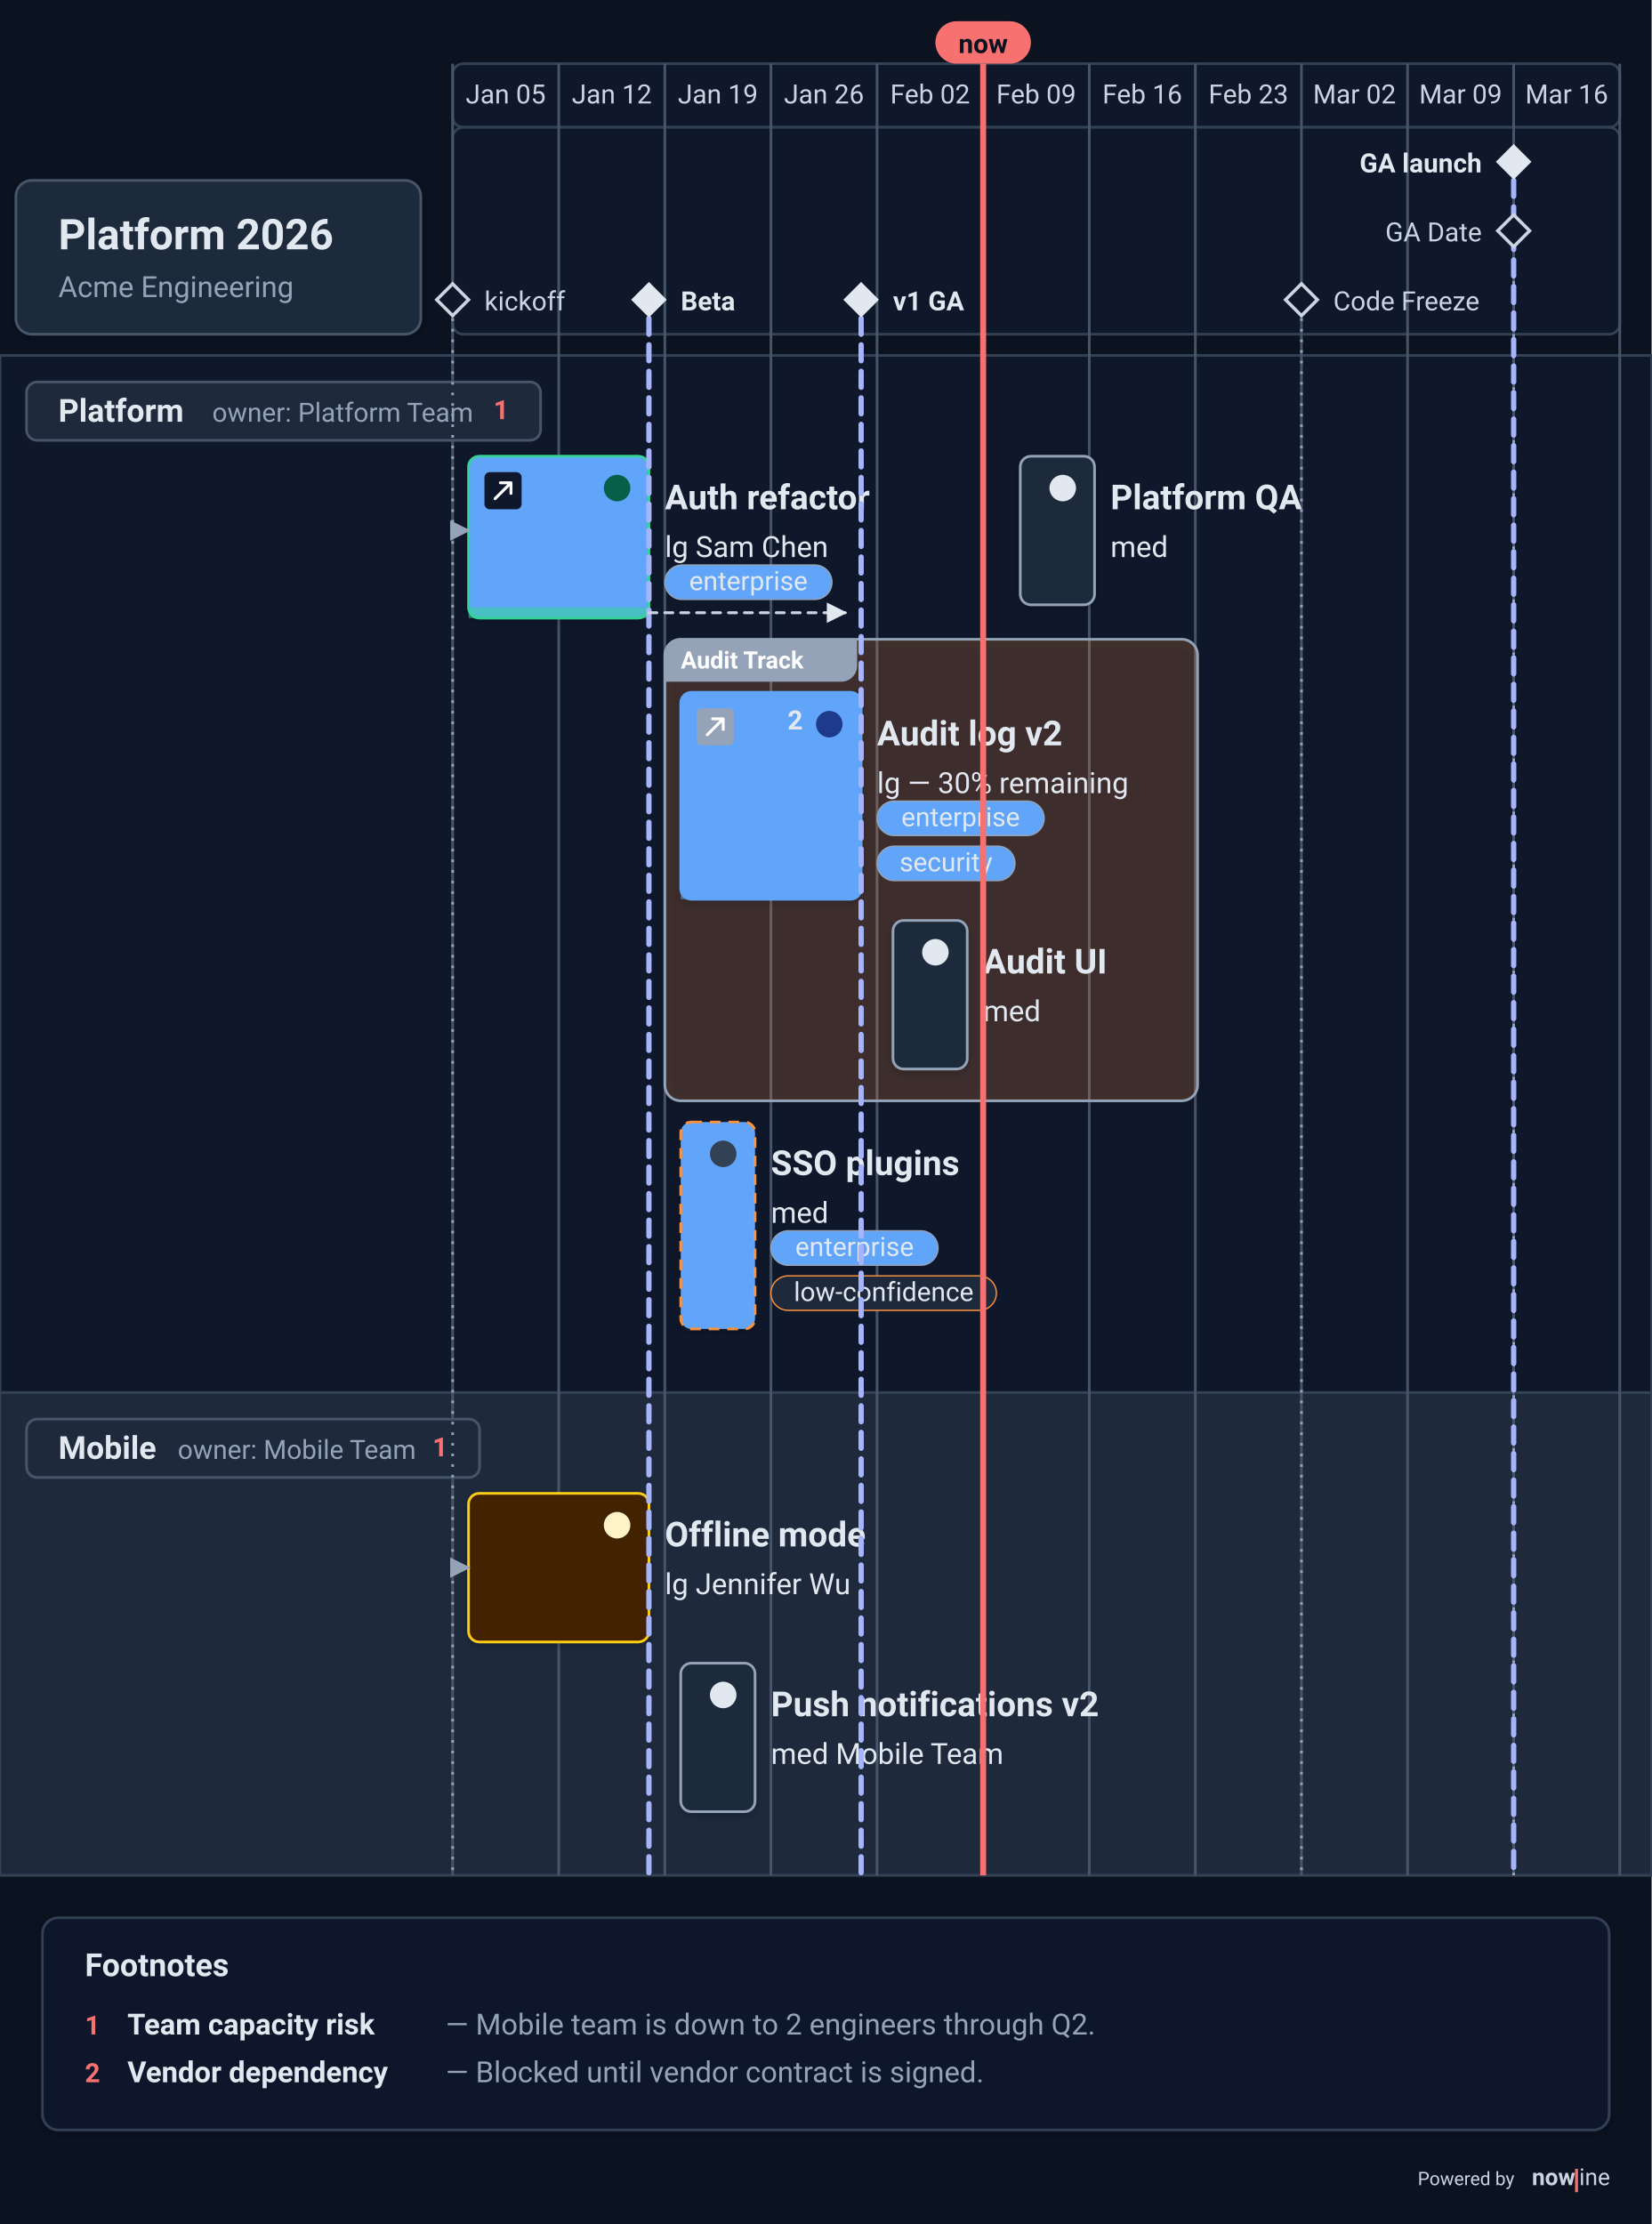
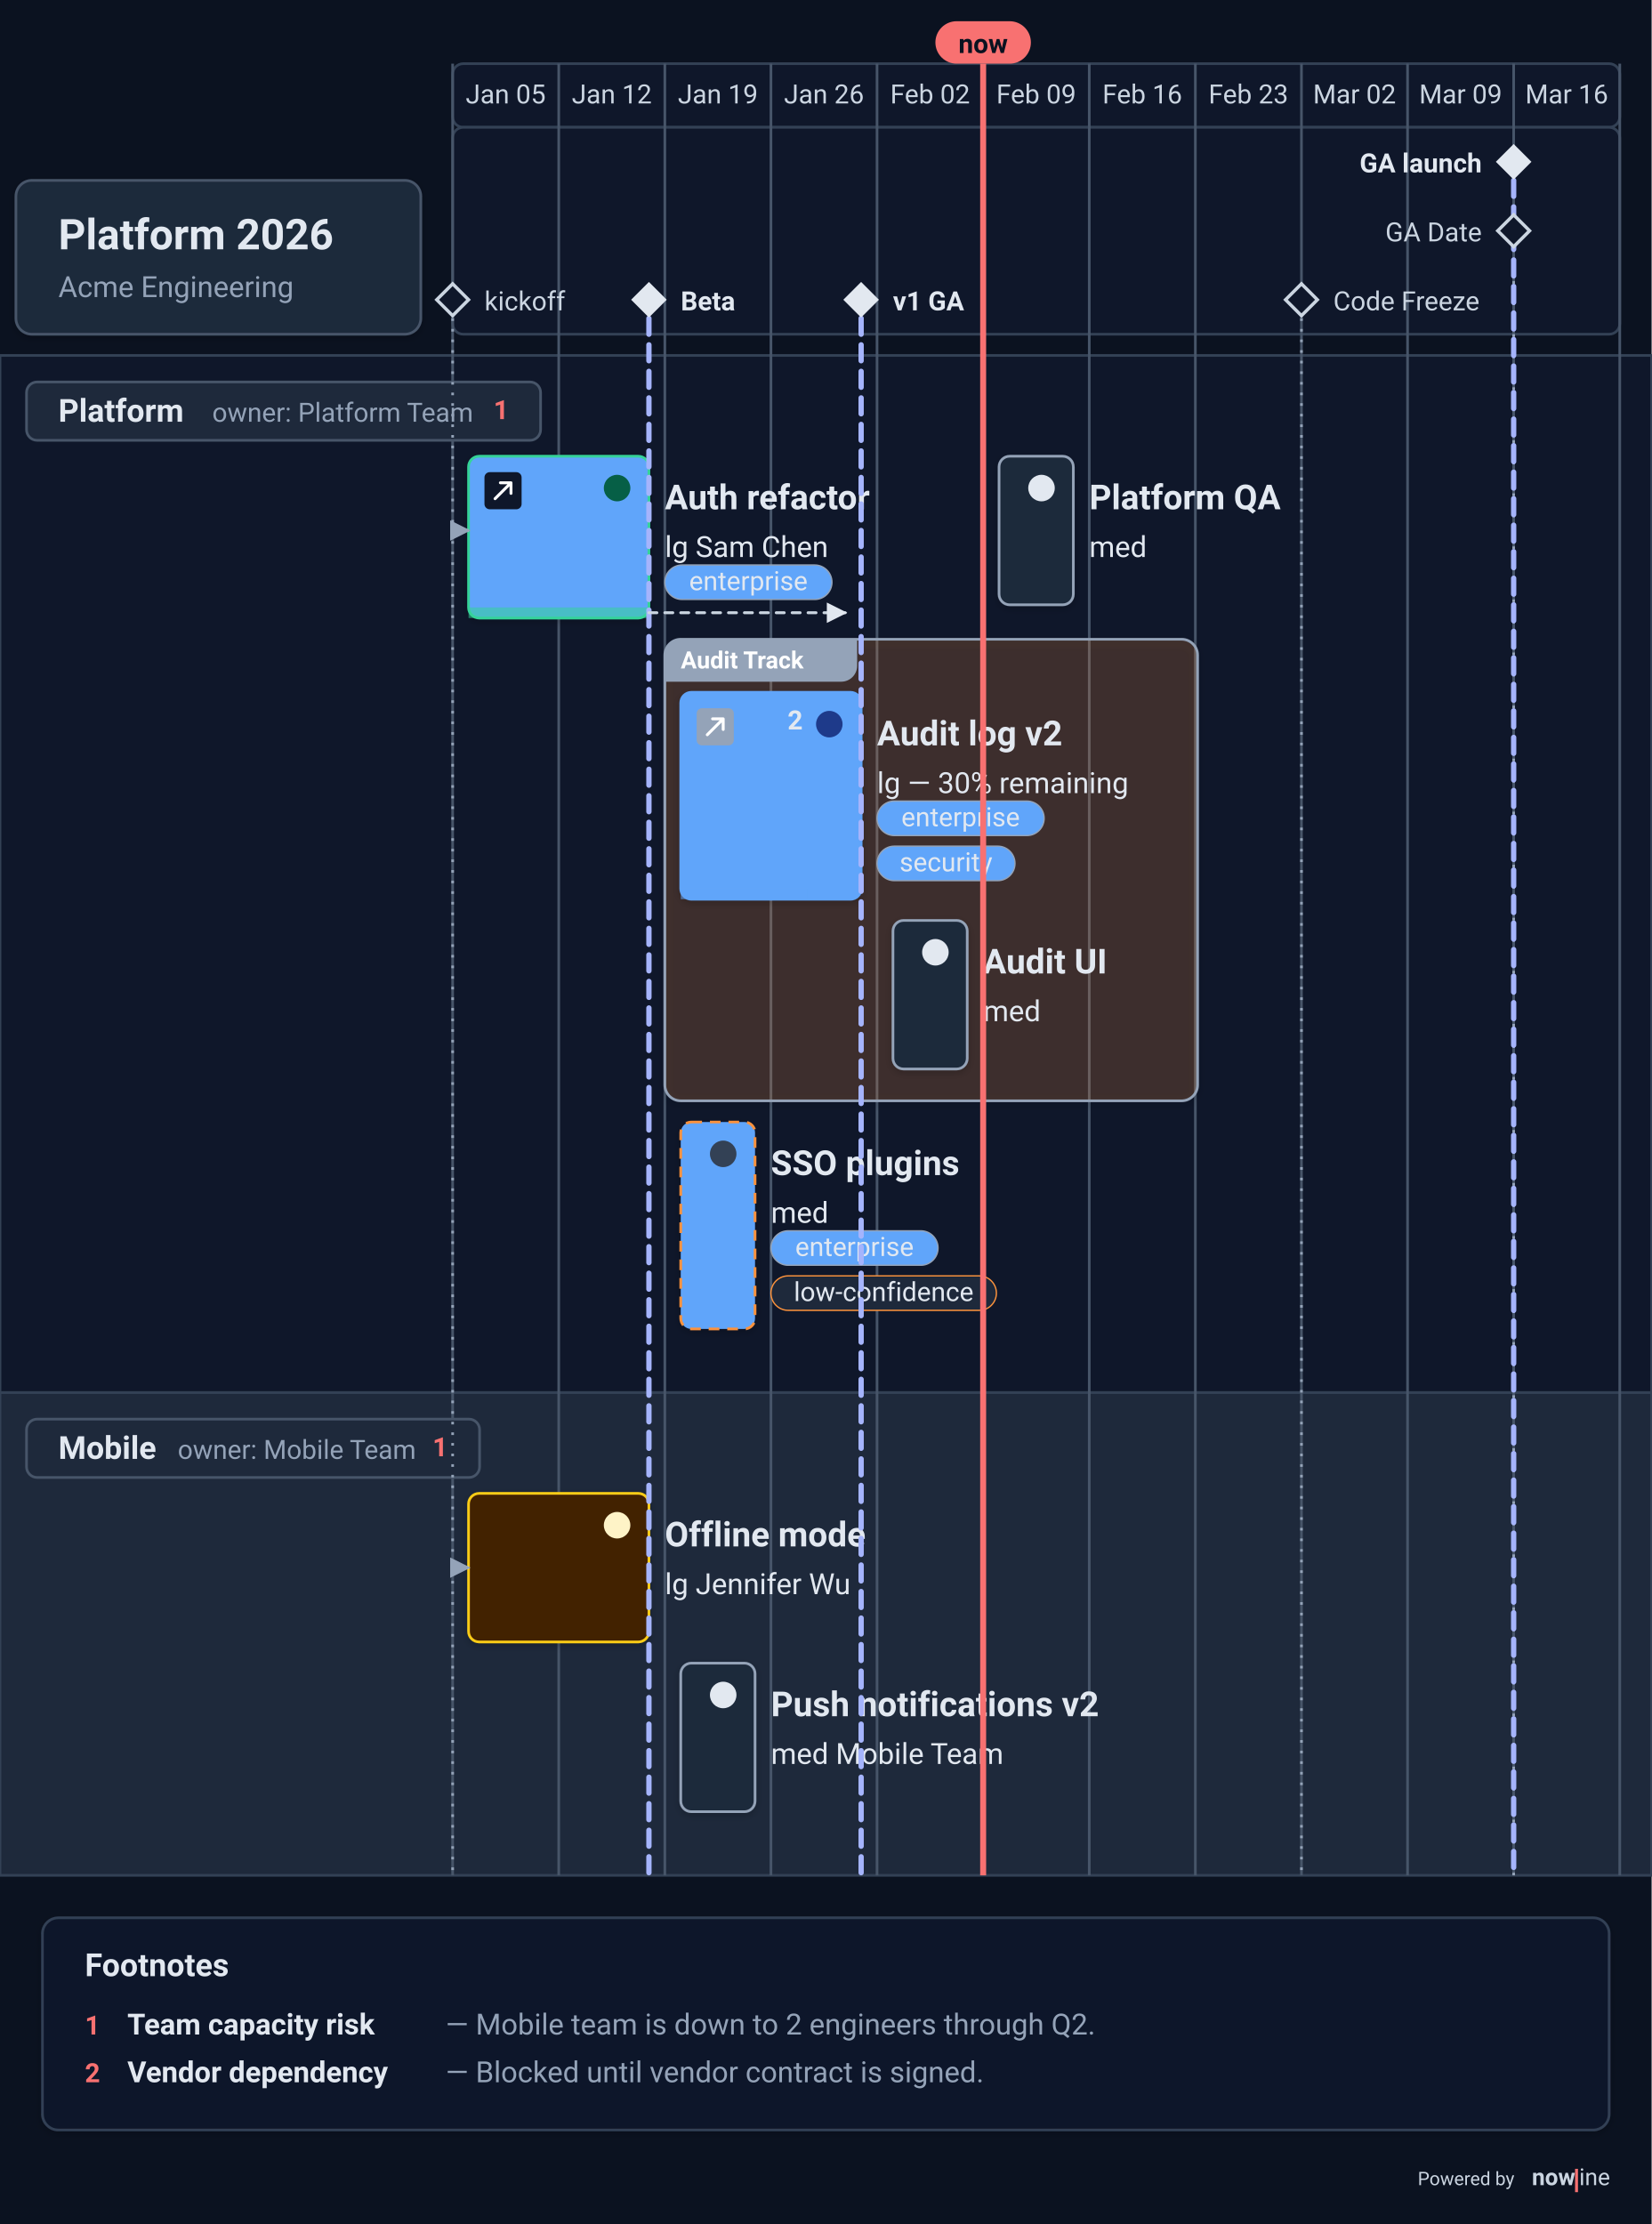
<svg xmlns="http://www.w3.org/2000/svg" data-generator="nowline" data-theme="dark" height="838.44" viewBox="0 0 622.64 838.44" width="622.64">
  <defs>
    <filter height="200%" id="nl-0-root-shadow-subtle" width="200%" x="-50%" y="-50%">
      <feGaussianBlur in="SourceAlpha" stdDeviation="1.5" />
      <feOffset dx="0" dy="1" result="offsetblur" />
      <feComponentTransfer>
        <feFuncA type="linear" slope="0.2" />
      </feComponentTransfer>
      <feMerge>
        <feMergeNode />
        <feMergeNode in="SourceGraphic" />
      </feMerge>
    </filter>
    <filter height="200%" id="nl-0-root-shadow-soft" width="200%" x="-50%" y="-50%">
      <feGaussianBlur in="SourceAlpha" stdDeviation="5" />
      <feOffset dx="0" dy="3" result="offsetblur" />
      <feComponentTransfer>
        <feFuncA type="linear" slope="0.3" />
      </feComponentTransfer>
      <feMerge>
        <feMergeNode />
        <feMergeNode in="SourceGraphic" />
      </feMerge>
    </filter>
    <filter height="200%" id="nl-0-root-shadow-hard" width="200%" x="-50%" y="-50%">
      <feGaussianBlur in="SourceAlpha" stdDeviation="0" />
      <feOffset dx="2" dy="2" result="offsetblur" />
      <feComponentTransfer>
        <feFuncA type="linear" slope="0.45" />
      </feComponentTransfer>
      <feMerge>
        <feMergeNode />
        <feMergeNode in="SourceGraphic" />
      </feMerge>
    </filter>
    <marker id="nl-0-root-arrow" viewBox="0 0 10 10" refX="9" refY="5" markerWidth="7" markerHeight="7" orient="auto">
      <path d="M 0 0 L 10 5 L 0 10 z" fill="#94a3b8" />
    </marker>
    <marker id="nl-0-root-arrow-light" viewBox="0 0 10 10" refX="9" refY="5" markerWidth="7" markerHeight="7" orient="auto">
      <path d="M 0 0 L 10 5 L 0 10 z" fill="#64748b" />
    </marker>
    <marker id="nl-0-root-arrow-dark" viewBox="0 0 10 10" refX="9" refY="5" markerWidth="7" markerHeight="7" orient="auto">
      <path d="M 0 0 L 10 5 L 0 10 z" fill="#e2e8f0" />
    </marker>
  </defs>
  <rect fill="#0b1220" height="838.44" width="622.64" x="0" y="0" />
  <g data-layer="timeline">
    <rect fill="#0f172a" height="24" rx="4" ry="4" stroke="#334155" stroke-width="1" width="440" x="170.64" y="24" />
    <rect fill="#0f172a" height="78" rx="4" ry="4" stroke="#334155" stroke-width="1" width="440" x="170.64" y="48" />
    <text fill="#cbd5e1" font-family="system-ui, -apple-system, &quot;Segoe UI&quot;, Roboto, sans-serif" font-size="10" text-anchor="middle" x="190.64" y="39">Jan 05</text>
    <text fill="#cbd5e1" font-family="system-ui, -apple-system, &quot;Segoe UI&quot;, Roboto, sans-serif" font-size="10" text-anchor="middle" x="230.64" y="39">Jan 12</text>
    <text fill="#cbd5e1" font-family="system-ui, -apple-system, &quot;Segoe UI&quot;, Roboto, sans-serif" font-size="10" text-anchor="middle" x="270.64" y="39">Jan 19</text>
    <text fill="#cbd5e1" font-family="system-ui, -apple-system, &quot;Segoe UI&quot;, Roboto, sans-serif" font-size="10" text-anchor="middle" x="310.64" y="39">Jan 26</text>
    <text fill="#cbd5e1" font-family="system-ui, -apple-system, &quot;Segoe UI&quot;, Roboto, sans-serif" font-size="10" text-anchor="middle" x="350.64" y="39">Feb 02</text>
    <text fill="#cbd5e1" font-family="system-ui, -apple-system, &quot;Segoe UI&quot;, Roboto, sans-serif" font-size="10" text-anchor="middle" x="390.64" y="39">Feb 09</text>
    <text fill="#cbd5e1" font-family="system-ui, -apple-system, &quot;Segoe UI&quot;, Roboto, sans-serif" font-size="10" text-anchor="middle" x="430.64" y="39">Feb 16</text>
    <text fill="#cbd5e1" font-family="system-ui, -apple-system, &quot;Segoe UI&quot;, Roboto, sans-serif" font-size="10" text-anchor="middle" x="470.64" y="39">Feb 23</text>
    <text fill="#cbd5e1" font-family="system-ui, -apple-system, &quot;Segoe UI&quot;, Roboto, sans-serif" font-size="10" text-anchor="middle" x="510.64" y="39">Mar 02</text>
    <text fill="#cbd5e1" font-family="system-ui, -apple-system, &quot;Segoe UI&quot;, Roboto, sans-serif" font-size="10" text-anchor="middle" x="550.64" y="39">Mar 09</text>
    <text fill="#cbd5e1" font-family="system-ui, -apple-system, &quot;Segoe UI&quot;, Roboto, sans-serif" font-size="10" text-anchor="middle" x="590.64" y="39">Mar 16</text>
  </g>
  <g data-id="platform" data-layer="swimlane-bg">
    <rect fill="#0f172a" height="391" stroke="#334155" stroke-width="1" width="622.64" x="0" y="134" />
  </g>
  <g data-id="mobile" data-layer="swimlane-bg">
    <rect fill="#1e293b" height="182" stroke="#334155" stroke-width="1" width="622.64" x="0" y="525" />
  </g>
  <g data-layer="grid">
    <line stroke="#475569" stroke-width="1" x1="170.64" x2="170.64" y1="24" y2="707" />
    <line stroke="#475569" stroke-width="1" x1="210.64" x2="210.64" y1="24" y2="707" />
    <line stroke="#475569" stroke-width="1" x1="250.64" x2="250.64" y1="24" y2="707" />
    <line stroke="#475569" stroke-width="1" x1="290.64" x2="290.64" y1="24" y2="707" />
    <line stroke="#475569" stroke-width="1" x1="330.64" x2="330.64" y1="24" y2="707" />
    <line stroke="#475569" stroke-width="1" x1="370.64" x2="370.64" y1="24" y2="707" />
    <line stroke="#475569" stroke-width="1" x1="410.64" x2="410.64" y1="24" y2="707" />
    <line stroke="#475569" stroke-width="1" x1="450.64" x2="450.64" y1="24" y2="707" />
    <line stroke="#475569" stroke-width="1" x1="490.64" x2="490.64" y1="24" y2="707" />
    <line stroke="#475569" stroke-width="1" x1="530.64" x2="530.64" y1="24" y2="707" />
    <line stroke="#475569" stroke-width="1" x1="570.64" x2="570.64" y1="24" y2="707" />
    <line stroke="#475569" stroke-width="1" x1="610.64" x2="610.64" y1="24" y2="707" />
  </g>
  <g data-id="platform" data-layer="swimlane">
    <rect fill="#1e293b" height="22" rx="4" ry="4" stroke="#475569" stroke-width="1" width="193.8" x="10" y="144" />
    <text fill="#e2e8f0" font-family="system-ui, -apple-system, &quot;Segoe UI&quot;, Roboto, sans-serif" font-size="12" font-weight="600" x="22" y="159">Platform</text>
    <text fill="#94a3b8" font-family="system-ui, -apple-system, &quot;Segoe UI&quot;, Roboto, sans-serif" font-size="10" x="80" y="159">owner: Platform Team</text>
    <text fill="#f87171" font-family="system-ui, -apple-system, &quot;Segoe UI&quot;, Roboto, sans-serif" font-size="10" font-weight="700" text-anchor="end" x="191.8" y="158">1</text>
    <g data-id="auth-refactor" data-layer="item">
      <rect fill="#60a5fa" filter="url(#nl-0-root-shadow-subtle)" height="61" rx="4" ry="4" stroke="#34d399" stroke-width="1" width="68" x="176.64" y="172" />
      <rect fill="#34d399" height="4" opacity="0.55" width="68" x="176.64" y="229" />
      <circle cx="232.64" cy="184" fill="#065f46" r="5" />
      <text fill="#e2e8f0" font-family="system-ui, -apple-system, &quot;Segoe UI&quot;, Roboto, sans-serif" font-size="13" font-weight="600" x="250.64" y="192">Auth refactor</text>
      <text fill="#e2e8f0" font-family="system-ui, -apple-system, &quot;Segoe UI&quot;, Roboto, sans-serif" font-size="11" x="250.64" y="210">lg Sam Chen</text>
      <a href="https://github.com/acme/auth/issues/123" rel="noopener" target="_blank">
        <rect fill="#0f172a" height="14" rx="2" ry="2" width="14" x="182.64" y="178" />
        <path d="M186.64 188 L192.64 182 M188.64 182 H192.64 V186" fill="none" stroke="#ffffff" stroke-linecap="round" stroke-linejoin="round" stroke-width="1.1" />
      </a>
      <rect fill="#60a5fa" height="13" rx="6.5" ry="6.5" stroke="#94a3b8" stroke-width="0.5" width="63" x="250.64" y="213" />
      <text fill="#e2e8f0" font-family="system-ui, -apple-system, &quot;Segoe UI&quot;, Roboto, sans-serif" font-size="10" font-style="normal" font-weight="400" text-anchor="middle" x="282.14" y="222.5">enterprise</text>
    </g>
    <g data-layer="parallel">
      <g data-id="audit-track" data-layer="group">
        <rect fill="#fb923c" fill-opacity="0.18" filter="url(#nl-0-root-shadow-subtle)" height="174" rx="6" ry="6" stroke="#94a3b8" stroke-width="1" width="200.84" x="250.64" y="241" />
        <path d="M256.64 241H323.14V251A6 6 0 0 1 317.14 257H250.64V247A6 6 0 0 1 256.64 241Z" fill="#94a3b8" />
        <text fill="#ffffff" font-family="system-ui, -apple-system, &quot;Segoe UI&quot;, Roboto, sans-serif" font-size="9" font-weight="600" x="256.64" y="252">Audit Track</text>
        <g data-id="audit-log" data-layer="item">
          <rect fill="#60a5fa" filter="url(#nl-0-root-shadow-subtle)" height="78" rx="4" ry="4" stroke="#60a5fa" stroke-width="1" width="68" x="256.64" y="261" />
          <rect fill="#60a5fa" height="4" opacity="0.55" width="47.6" x="256.64" y="335" />
          <circle cx="312.64" cy="273" fill="#1e3a8a" r="5" />
          <text fill="#e2e8f0" font-family="system-ui, -apple-system, &quot;Segoe UI&quot;, Roboto, sans-serif" font-size="13" font-weight="600" x="330.64" y="281">Audit log v2</text>
          <text fill="#e2e8f0" font-family="system-ui, -apple-system, &quot;Segoe UI&quot;, Roboto, sans-serif" font-size="11" x="330.64" y="299">lg — 30% remaining</text>
          <text fill="#e2e8f0" font-family="system-ui, -apple-system, &quot;Segoe UI&quot;, Roboto, sans-serif" font-size="10" font-weight="700" text-anchor="end" x="302.64" y="275">2</text>
          <a href="https://wiki.acme.com/audit" rel="noopener" target="_blank">
            <rect fill="#94a3b8" height="14" rx="2" ry="2" width="14" x="262.64" y="267" />
            <path d="M266.64 277 L272.64 271 M268.64 271 H272.64 V275" fill="none" stroke="#ffffff" stroke-linecap="round" stroke-linejoin="round" stroke-width="1.1" />
          </a>
          <rect fill="#60a5fa" height="13" rx="6.5" ry="6.5" stroke="#94a3b8" stroke-width="0.5" width="63" x="330.64" y="302" />
          <text fill="#e2e8f0" font-family="system-ui, -apple-system, &quot;Segoe UI&quot;, Roboto, sans-serif" font-size="10" font-style="normal" font-weight="400" text-anchor="middle" x="362.14" y="311.5">enterprise</text>
          <rect fill="#60a5fa" height="13" rx="6.5" ry="6.5" stroke="#94a3b8" stroke-width="0.5" width="52" x="330.64" y="319" />
          <text fill="#e2e8f0" font-family="system-ui, -apple-system, &quot;Segoe UI&quot;, Roboto, sans-serif" font-size="10" font-style="normal" font-weight="400" text-anchor="middle" x="356.64" y="328.5">security</text>
        </g>
        <g data-id="audit-ui" data-layer="item">
          <rect fill="#1e293b" filter="url(#nl-0-root-shadow-subtle)" height="56" rx="4" ry="4" stroke="#94a3b8" stroke-width="1" width="28" x="336.64" y="347" />
          <circle cx="352.64" cy="359" fill="#e2e8f0" r="5" />
          <text fill="#e2e8f0" font-family="system-ui, -apple-system, &quot;Segoe UI&quot;, Roboto, sans-serif" font-size="13" font-weight="600" x="370.64" y="367">Audit UI</text>
          <text fill="#e2e8f0" font-family="system-ui, -apple-system, &quot;Segoe UI&quot;, Roboto, sans-serif" font-size="11" x="370.64" y="385">med</text>
        </g>
      </g>
      <g data-id="sso" data-layer="item">
        <rect fill="#60a5fa" filter="url(#nl-0-root-shadow-subtle)" height="78" rx="4" ry="4" stroke="#fb923c" stroke-dasharray="4 3" stroke-width="1" width="28" x="256.64" y="423" />
        <circle cx="272.64" cy="435" fill="#334155" r="5" />
        <text fill="#e2e8f0" font-family="system-ui, -apple-system, &quot;Segoe UI&quot;, Roboto, sans-serif" font-size="13" font-weight="600" x="290.64" y="443">SSO plugins</text>
        <text fill="#e2e8f0" font-family="system-ui, -apple-system, &quot;Segoe UI&quot;, Roboto, sans-serif" font-size="11" x="290.64" y="461">med</text>
        <rect fill="#60a5fa" height="13" rx="6.5" ry="6.5" stroke="#94a3b8" stroke-width="0.5" width="63" x="290.64" y="464" />
        <text fill="#e2e8f0" font-family="system-ui, -apple-system, &quot;Segoe UI&quot;, Roboto, sans-serif" font-size="10" font-style="normal" font-weight="400" text-anchor="middle" x="322.14" y="473.5">enterprise</text>
        <rect fill="#1e293b" height="13" rx="6.5" ry="6.5" stroke="#fb923c" stroke-width="0.5" width="85" x="290.64" y="481" />
        <text fill="#e2e8f0" font-family="system-ui, -apple-system, &quot;Segoe UI&quot;, Roboto, sans-serif" font-size="10" font-style="normal" font-weight="400" text-anchor="middle" x="333.14" y="490.5">low-confidence</text>
      </g>
    </g>
    <g data-id="platform-qa" data-layer="item">
-       <rect fill="#1e293b" filter="url(#nl-0-root-shadow-subtle)" height="56" rx="4" ry="4" stroke="#94a3b8" stroke-width="1" width="28" x="384.64" y="172" />
-       <circle cx="400.64" cy="184" fill="#e2e8f0" r="5" />
-       <text fill="#e2e8f0" font-family="system-ui, -apple-system, &quot;Segoe UI&quot;, Roboto, sans-serif" font-size="13" font-weight="600" x="418.64" y="192">Platform QA</text>
-       <text fill="#e2e8f0" font-family="system-ui, -apple-system, &quot;Segoe UI&quot;, Roboto, sans-serif" font-size="11" x="418.64" y="210">med</text>
+       <rect fill="#1e293b" filter="url(#nl-0-root-shadow-subtle)" height="56" rx="4" ry="4" stroke="#94a3b8" stroke-width="1" width="28" x="376.64" y="172" />
+       <circle cx="392.64" cy="184" fill="#e2e8f0" r="5" />
+       <text fill="#e2e8f0" font-family="system-ui, -apple-system, &quot;Segoe UI&quot;, Roboto, sans-serif" font-size="13" font-weight="600" x="410.64" y="192">Platform QA</text>
+       <text fill="#e2e8f0" font-family="system-ui, -apple-system, &quot;Segoe UI&quot;, Roboto, sans-serif" font-size="11" x="410.64" y="210">med</text>
    </g>
  </g>
  <g data-id="mobile" data-layer="swimlane">
    <rect fill="#1e293b" height="22" rx="4" ry="4" stroke="#475569" stroke-width="1" width="170.8" x="10" y="535" />
    <text fill="#e2e8f0" font-family="system-ui, -apple-system, &quot;Segoe UI&quot;, Roboto, sans-serif" font-size="12" font-weight="600" x="22" y="550">Mobile</text>
    <text fill="#94a3b8" font-family="system-ui, -apple-system, &quot;Segoe UI&quot;, Roboto, sans-serif" font-size="10" x="67" y="550">owner: Mobile Team</text>
    <text fill="#f87171" font-family="system-ui, -apple-system, &quot;Segoe UI&quot;, Roboto, sans-serif" font-size="10" font-weight="700" text-anchor="end" x="168.8" y="549">1</text>
    <g data-id="offline" data-layer="item">
      <rect fill="#422006" filter="url(#nl-0-root-shadow-subtle)" height="56" rx="4" ry="4" stroke="#facc15" stroke-width="1" width="68" x="176.64" y="563" />
      <circle cx="232.64" cy="575" fill="#fef3c7" r="5" />
      <text fill="#e2e8f0" font-family="system-ui, -apple-system, &quot;Segoe UI&quot;, Roboto, sans-serif" font-size="13" font-weight="600" x="250.64" y="583">Offline mode</text>
      <text fill="#e2e8f0" font-family="system-ui, -apple-system, &quot;Segoe UI&quot;, Roboto, sans-serif" font-size="11" x="250.64" y="601">lg Jennifer Wu</text>
    </g>
    <g data-id="push-v2" data-layer="item">
      <rect fill="#1e293b" filter="url(#nl-0-root-shadow-subtle)" height="56" rx="4" ry="4" stroke="#94a3b8" stroke-width="1" width="28" x="256.64" y="627" />
      <circle cx="272.64" cy="639" fill="#e2e8f0" r="5" />
      <text fill="#e2e8f0" font-family="system-ui, -apple-system, &quot;Segoe UI&quot;, Roboto, sans-serif" font-size="13" font-weight="600" x="290.64" y="647">Push notifications v2</text>
      <text fill="#e2e8f0" font-family="system-ui, -apple-system, &quot;Segoe UI&quot;, Roboto, sans-serif" font-size="11" x="290.64" y="665">med Mobile Team</text>
    </g>
  </g>
  <path d="M170.64 200 L176.64 200" fill="none" marker-end="url(#nl-0-root-arrow)" stroke="#cbd5e1" stroke-linejoin="round" stroke-width="1.1" />
  <path d="M170.64 591 L176.64 591" fill="none" marker-end="url(#nl-0-root-arrow)" stroke="#cbd5e1" stroke-linejoin="round" stroke-width="1.1" />
  <line stroke="#94a3b8" stroke-dasharray="1 3" stroke-width="1" x1="170.64" x2="170.64" y1="120" y2="707" />
  <line stroke="#94a3b8" stroke-dasharray="1 3" stroke-width="1" x1="490.64" x2="490.64" y1="120" y2="707" />
  <line stroke="#94a3b8" stroke-dasharray="1 3" stroke-width="1" x1="570.64" x2="570.64" y1="94" y2="707" />
  <line stroke="#a5b4fc" stroke-dasharray="6 4" stroke-linecap="round" stroke-width="2" x1="244.64" x2="244.64" y1="120" y2="707" />
  <line stroke="#a5b4fc" stroke-dasharray="6 4" stroke-linecap="round" stroke-width="2" x1="324.64" x2="324.64" y1="120" y2="707" />
  <path d="M244.64 231 H318.64" fill="none" marker-end="url(#nl-0-root-arrow-dark)" stroke="#cbd5e1" stroke-dasharray="3 3" stroke-linecap="round" stroke-width="1.1" />
  <line stroke="#a5b4fc" stroke-dasharray="6 4" stroke-linecap="round" stroke-width="2" x1="570.64" x2="570.64" y1="68" y2="707" />
  <g data-id="kickoff" data-layer="anchor">
    <path d="M170.64 107 L176.64 113 L170.64 119 L164.64 113 Z" fill="#0f172a" stroke="#cbd5e1" stroke-width="1.25" />
    <text fill="#cbd5e1" font-family="system-ui, -apple-system, &quot;Segoe UI&quot;, Roboto, sans-serif" font-size="10" x="182.64" y="117">kickoff</text>
  </g>
  <g data-id="code-freeze" data-layer="anchor">
    <path d="M490.64 107 L496.64 113 L490.64 119 L484.64 113 Z" fill="#0f172a" stroke="#cbd5e1" stroke-width="1.25" />
    <text fill="#cbd5e1" font-family="system-ui, -apple-system, &quot;Segoe UI&quot;, Roboto, sans-serif" font-size="10" x="502.64" y="117">Code Freeze</text>
  </g>
  <g data-id="ga-date" data-layer="anchor">
    <path d="M570.64 81 L576.64 87 L570.64 93 L564.64 87 Z" fill="#0f172a" stroke="#cbd5e1" stroke-width="1.25" />
    <text fill="#cbd5e1" font-family="system-ui, -apple-system, &quot;Segoe UI&quot;, Roboto, sans-serif" font-size="10" text-anchor="end" x="558.64" y="91">GA Date</text>
  </g>
  <g data-id="beta" data-layer="milestone">
    <path d="M244.64 107 L250.64 113 L244.64 119 L238.64 113 Z" fill="#e2e8f0" stroke="#e2e8f0" stroke-width="1" />
    <text fill="#e2e8f0" font-family="system-ui, -apple-system, &quot;Segoe UI&quot;, Roboto, sans-serif" font-size="10" font-weight="600" x="256.64" y="117">Beta</text>
  </g>
  <g data-id="v1-ga" data-layer="milestone">
    <path d="M324.64 107 L330.64 113 L324.64 119 L318.64 113 Z" fill="#e2e8f0" stroke="#e2e8f0" stroke-width="1" />
    <text fill="#e2e8f0" font-family="system-ui, -apple-system, &quot;Segoe UI&quot;, Roboto, sans-serif" font-size="10" font-weight="600" x="336.64" y="117">v1 GA</text>
  </g>
  <g data-id="ga-launch" data-layer="milestone">
    <path d="M570.64 55 L576.64 61 L570.64 67 L564.64 61 Z" fill="#e2e8f0" stroke="#e2e8f0" stroke-width="1" />
    <text fill="#e2e8f0" font-family="system-ui, -apple-system, &quot;Segoe UI&quot;, Roboto, sans-serif" font-size="10" font-weight="600" text-anchor="end" x="558.64" y="65">GA launch</text>
  </g>
  <g data-layer="nowline">
    <line stroke="#f87171" stroke-width="2.25" x1="370.64" x2="370.64" y1="24" y2="707" />
    <rect fill="#f87171" height="16" rx="8" ry="8" width="36" x="352.64" y="8" />
    <text fill="#0b1220" font-family="system-ui, -apple-system, &quot;Segoe UI&quot;, Roboto, sans-serif" font-size="10" font-weight="700" text-anchor="middle" x="370.64" y="20">now</text>
  </g>
  <g data-layer="footnotes">
    <rect fill="#0f172a" filter="url(#nl-0-root-shadow-subtle)" height="80" rx="6" ry="6" stroke="#334155" stroke-width="1" width="590.64" x="16" y="723" />
    <text fill="#e2e8f0" font-family="system-ui, -apple-system, &quot;Segoe UI&quot;, Roboto, sans-serif" font-size="12" font-weight="700" x="32" y="745">Footnotes</text>
    <text fill="#f87171" font-family="system-ui, -apple-system, &quot;Segoe UI&quot;, Roboto, sans-serif" font-size="10" font-weight="700" x="32" y="767">1</text>
    <text fill="#e2e8f0" font-family="system-ui, -apple-system, &quot;Segoe UI&quot;, Roboto, sans-serif" font-size="11" font-weight="600" x="48" y="767">Team capacity risk</text>
    <text fill="#94a3b8" font-family="system-ui, -apple-system, &quot;Segoe UI&quot;, Roboto, sans-serif" font-size="11" x="168" y="767">— Mobile team is down to 2 engineers through Q2.</text>
    <text fill="#f87171" font-family="system-ui, -apple-system, &quot;Segoe UI&quot;, Roboto, sans-serif" font-size="10" font-weight="700" x="32" y="785">2</text>
    <text fill="#e2e8f0" font-family="system-ui, -apple-system, &quot;Segoe UI&quot;, Roboto, sans-serif" font-size="11" font-weight="600" x="48" y="785">Vendor dependency</text>
    <text fill="#94a3b8" font-family="system-ui, -apple-system, &quot;Segoe UI&quot;, Roboto, sans-serif" font-size="11" x="168" y="785">— Blocked until vendor contract is signed.</text>
  </g>
  <g data-id="nl-0-root-header" data-layer="header">
    <rect fill="#1e293b" filter="url(#nl-0-root-shadow-subtle)" height="58" rx="6" ry="6" stroke="#475569" stroke-width="1" width="152.64" x="6" y="68" />
    <text fill="#e2e8f0" font-family="system-ui, -apple-system, &quot;Segoe UI&quot;, Roboto, sans-serif" font-size="16" font-weight="600" x="22" y="94">Platform 2026</text>
    <text fill="#94a3b8" font-family="system-ui, -apple-system, &quot;Segoe UI&quot;, Roboto, sans-serif" font-size="11" x="22" y="112">Acme Engineering</text>
  </g>
  <a aria-label="Powered by nowline" href="https://nowline.io" rel="noopener" target="_blank">
    <g data-layer="attribution">
      <g transform="translate(534.48 815) scale(0.22)">
        <text fill="#cbd5e1" font-family="system-ui, -apple-system, &quot;Segoe UI&quot;, Roboto, sans-serif" font-size="32" font-weight="400" x="0" y="40">Powered by</text>
        <text fill="#cbd5e1" font-family="system-ui, -apple-system, &quot;Segoe UI&quot;, Roboto, sans-serif" font-size="40" font-weight="700" x="195.6" y="40">now</text>
        <rect fill="#f87171" height="40" width="5" x="269.6" y="12" />
        <text fill="#cbd5e1" font-family="system-ui, -apple-system, &quot;Segoe UI&quot;, Roboto, sans-serif" font-size="40" font-weight="400" x="276.6" y="40">ine</text>
      </g>
    </g>
  </a>
</svg>
